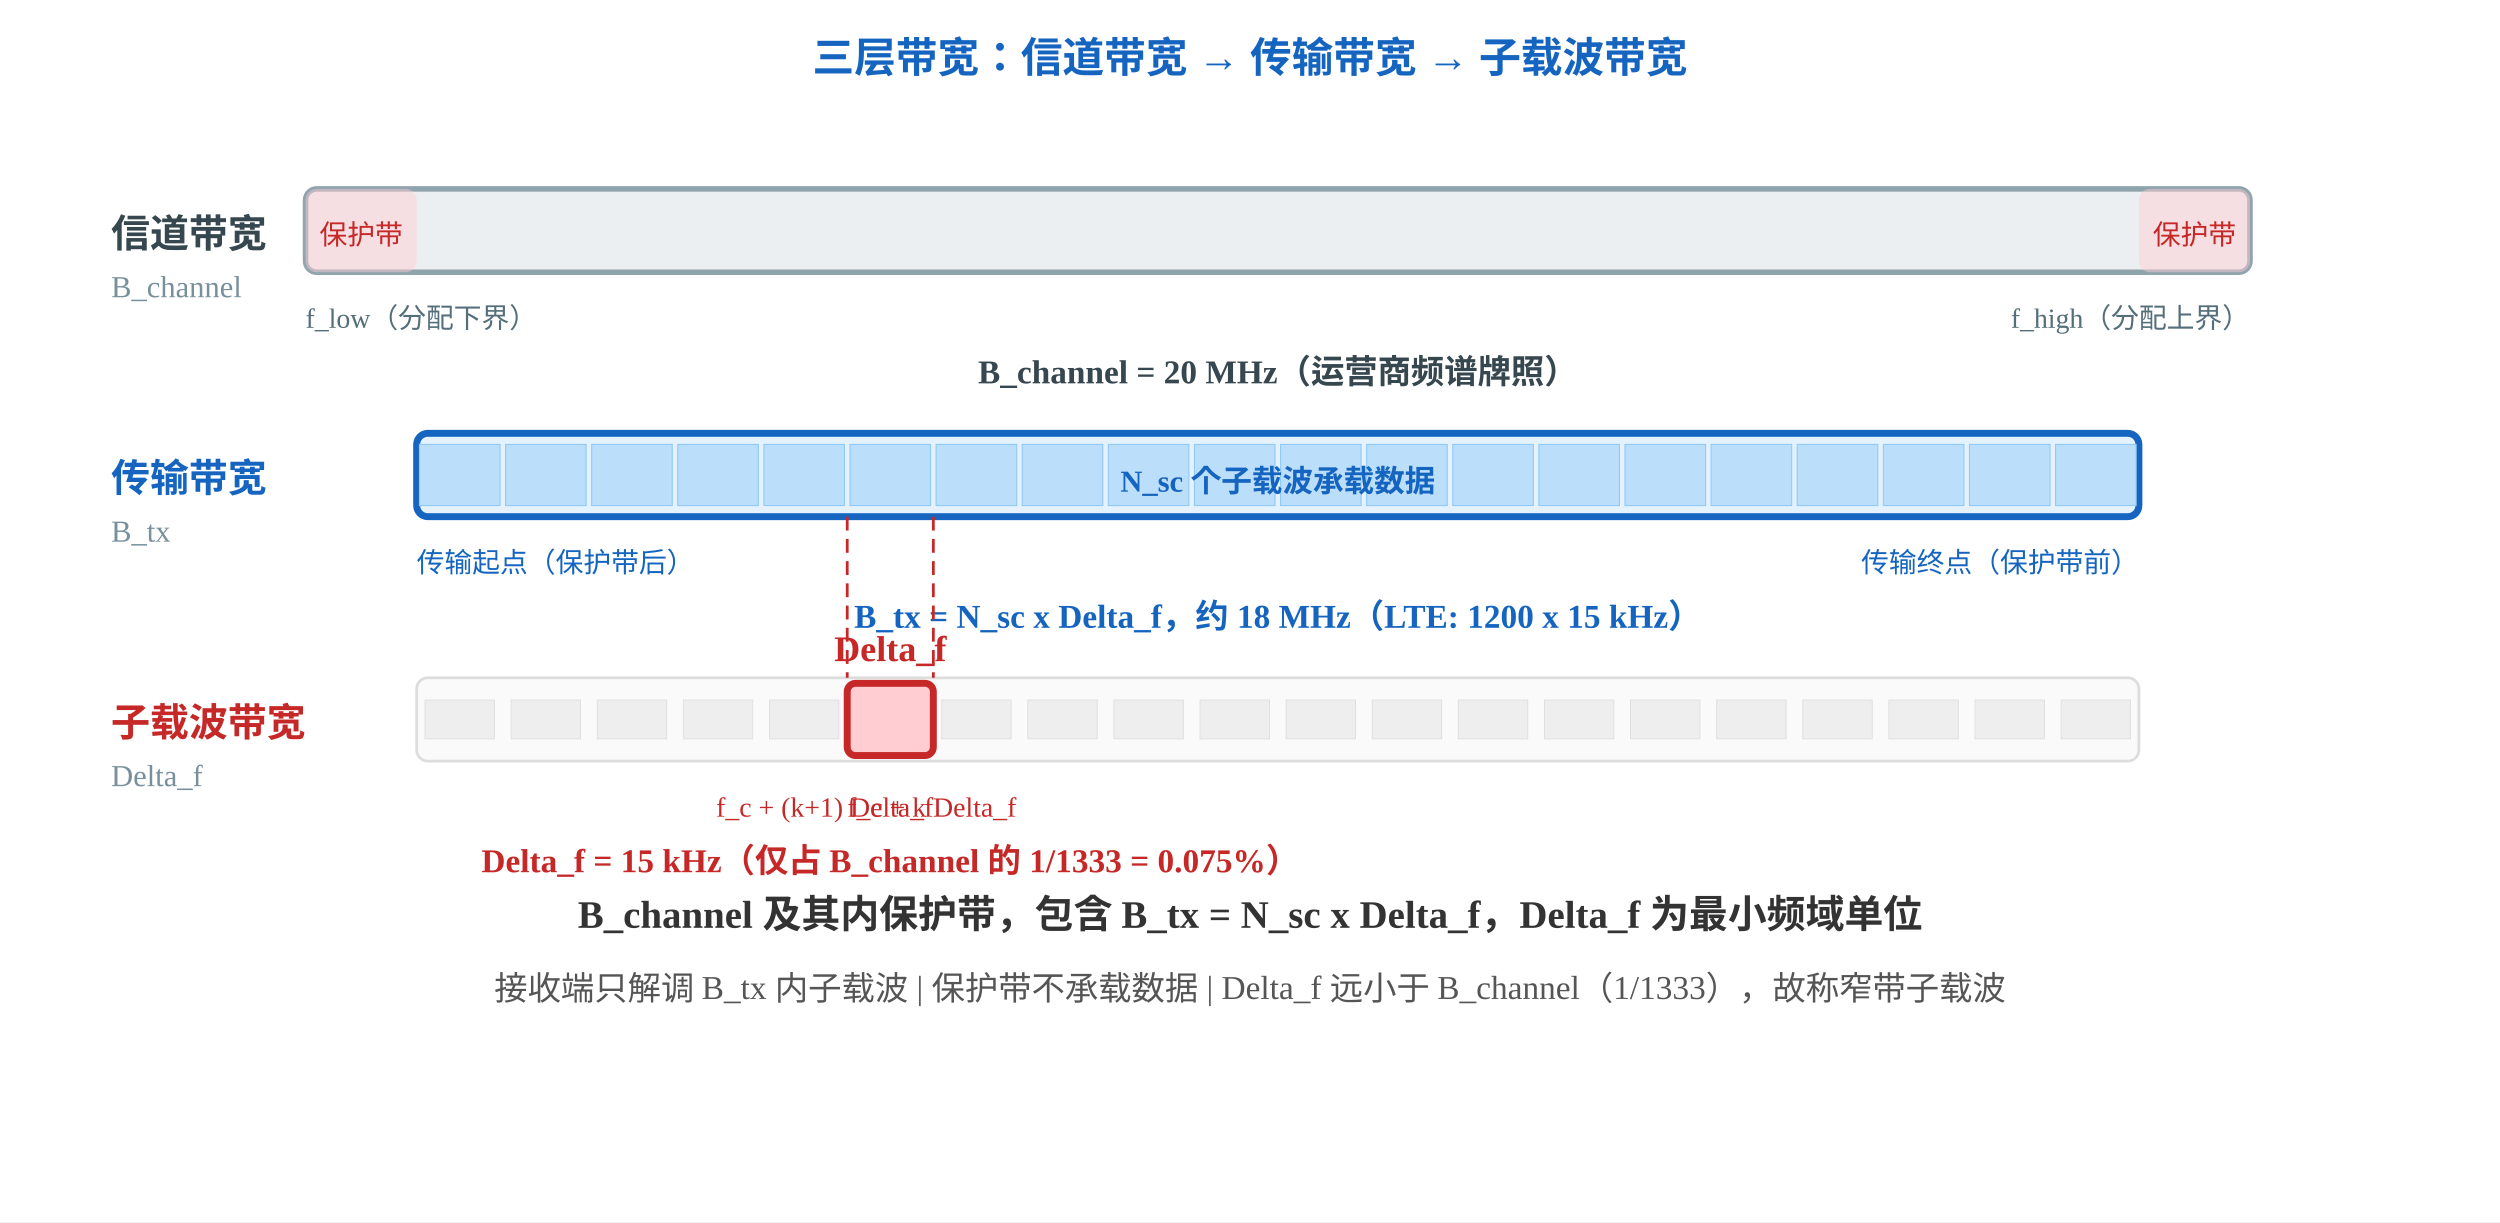
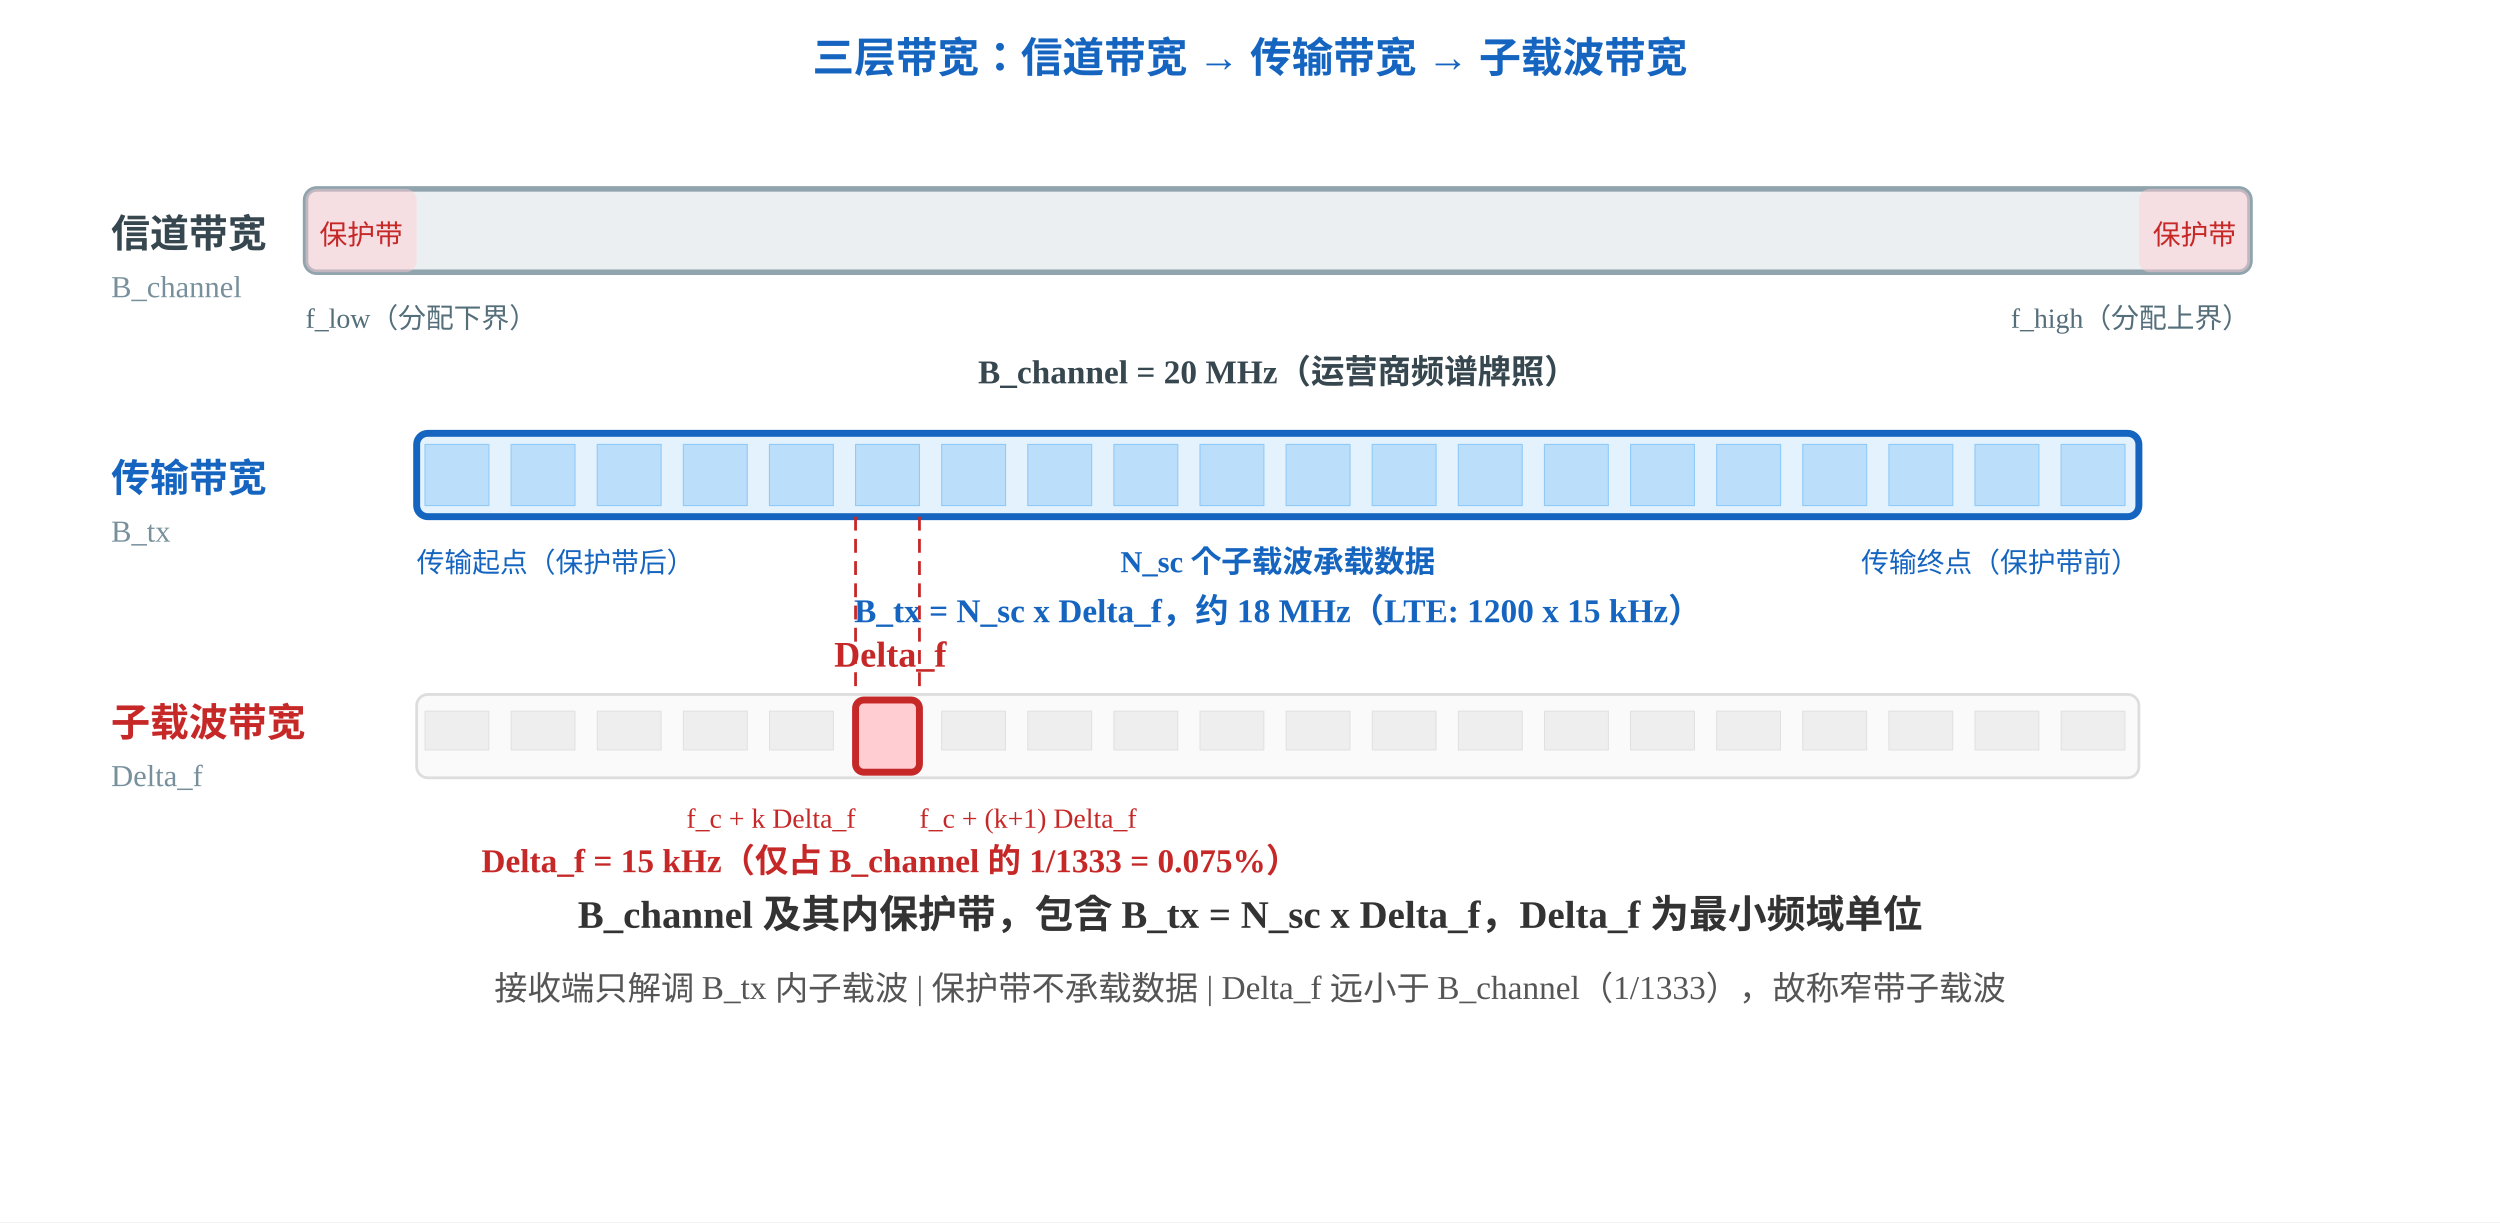
<svg xmlns="http://www.w3.org/2000/svg" width="900" height="440" viewBox="0 0 900 440">
  <rect width="900" height="440" fill="white" />
  <text x="450.0" y="26" text-anchor="middle" font-size="15" fill="#1565c0" font-weight="bold">三层带宽：信道带宽 → 传输带宽 → 子载波带宽</text>
  <text x="40" y="89.0" text-anchor="start" font-size="14" fill="#37474f" font-weight="bold">信道带宽</text>
  <text x="40" y="107.0" text-anchor="start" font-size="11" fill="#78909c">B_channel</text>
  <rect x="110" y="68" width="700" height="30" rx="4" fill="#eceff1" stroke="#90a4ae" stroke-width="2" />
  <rect x="110" y="68" width="40" height="30" fill="#ffcdd2" opacity="0.45" rx="4" />
  <rect x="770" y="68" width="40" height="30" fill="#ffcdd2" opacity="0.45" rx="4" />
  <text x="130.0" y="88.0" text-anchor="middle" font-size="10" fill="#c62828">保护带</text>
  <text x="790.0" y="88.0" text-anchor="middle" font-size="10" fill="#c62828">保护带</text>
  <text x="110" y="118" text-anchor="start" font-size="10" fill="#546e7a">f_low（分配下界）</text>
  <text x="810" y="118" text-anchor="end" font-size="10" fill="#546e7a">f_high（分配上界）</text>
  <text x="460.0" y="138" text-anchor="middle" font-size="12" fill="#37474f" font-weight="bold">B_channel = 20 MHz（运营商频谱牌照）</text>
  <text x="40" y="177.0" text-anchor="start" font-size="14" fill="#1565c0" font-weight="bold">传输带宽</text>
  <text x="40" y="195.0" text-anchor="start" font-size="11" fill="#78909c">B_tx</text>
  <rect x="150" y="156" width="620" height="30" rx="4" fill="#e3f2fd" stroke="#1565c0" stroke-width="2.5" />
-   <rect x="151.0" y="160" width="29.0" height="22" fill="#bbdefb" stroke="#90caf9" stroke-width="0.4" />
-   <rect x="182.0" y="160" width="29.0" height="22" fill="#bbdefb" stroke="#90caf9" stroke-width="0.4" />
-   <rect x="213.0" y="160" width="29.0" height="22" fill="#bbdefb" stroke="#90caf9" stroke-width="0.4" />
-   <rect x="244.0" y="160" width="29.0" height="22" fill="#bbdefb" stroke="#90caf9" stroke-width="0.4" />
-   <rect x="275.0" y="160" width="29.0" height="22" fill="#bbdefb" stroke="#90caf9" stroke-width="0.4" />
-   <rect x="306.0" y="160" width="29.0" height="22" fill="#bbdefb" stroke="#90caf9" stroke-width="0.4" />
-   <rect x="337.0" y="160" width="29.0" height="22" fill="#bbdefb" stroke="#90caf9" stroke-width="0.4" />
-   <rect x="368.0" y="160" width="29.0" height="22" fill="#bbdefb" stroke="#90caf9" stroke-width="0.4" />
-   <rect x="399.0" y="160" width="29.0" height="22" fill="#bbdefb" stroke="#90caf9" stroke-width="0.4" />
-   <rect x="430.0" y="160" width="29.0" height="22" fill="#bbdefb" stroke="#90caf9" stroke-width="0.4" />
-   <rect x="461.0" y="160" width="29.0" height="22" fill="#bbdefb" stroke="#90caf9" stroke-width="0.4" />
-   <rect x="492.0" y="160" width="29.0" height="22" fill="#bbdefb" stroke="#90caf9" stroke-width="0.4" />
-   <rect x="523.0" y="160" width="29.0" height="22" fill="#bbdefb" stroke="#90caf9" stroke-width="0.4" />
-   <rect x="554.0" y="160" width="29.0" height="22" fill="#bbdefb" stroke="#90caf9" stroke-width="0.4" />
-   <rect x="585.0" y="160" width="29.0" height="22" fill="#bbdefb" stroke="#90caf9" stroke-width="0.4" />
-   <rect x="616.0" y="160" width="29.0" height="22" fill="#bbdefb" stroke="#90caf9" stroke-width="0.4" />
-   <rect x="647.0" y="160" width="29.0" height="22" fill="#bbdefb" stroke="#90caf9" stroke-width="0.4" />
-   <rect x="678.0" y="160" width="29.0" height="22" fill="#bbdefb" stroke="#90caf9" stroke-width="0.4" />
-   <rect x="709.0" y="160" width="29.0" height="22" fill="#bbdefb" stroke="#90caf9" stroke-width="0.4" />
-   <rect x="740.0" y="160" width="29.0" height="22" fill="#bbdefb" stroke="#90caf9" stroke-width="0.4" />
-   <text x="460.0" y="177.0" text-anchor="middle" font-size="11" fill="#1565c0" font-weight="bold">N_sc 个子载波承载数据</text>
+   <rect x="153.0" y="160" width="23.0" height="22" fill="#bbdefb" stroke="#90caf9" stroke-width="0.4" />
+   <rect x="184.0" y="160" width="23.0" height="22" fill="#bbdefb" stroke="#90caf9" stroke-width="0.4" />
+   <rect x="215.0" y="160" width="23.0" height="22" fill="#bbdefb" stroke="#90caf9" stroke-width="0.4" />
+   <rect x="246.0" y="160" width="23.0" height="22" fill="#bbdefb" stroke="#90caf9" stroke-width="0.4" />
+   <rect x="277.0" y="160" width="23.0" height="22" fill="#bbdefb" stroke="#90caf9" stroke-width="0.4" />
+   <rect x="308.0" y="160" width="23.0" height="22" fill="#bbdefb" stroke="#90caf9" stroke-width="0.4" />
+   <rect x="339.0" y="160" width="23.0" height="22" fill="#bbdefb" stroke="#90caf9" stroke-width="0.4" />
+   <rect x="370.0" y="160" width="23.0" height="22" fill="#bbdefb" stroke="#90caf9" stroke-width="0.4" />
+   <rect x="401.0" y="160" width="23.0" height="22" fill="#bbdefb" stroke="#90caf9" stroke-width="0.4" />
+   <rect x="432.0" y="160" width="23.0" height="22" fill="#bbdefb" stroke="#90caf9" stroke-width="0.4" />
+   <rect x="463.0" y="160" width="23.0" height="22" fill="#bbdefb" stroke="#90caf9" stroke-width="0.4" />
+   <rect x="494.0" y="160" width="23.0" height="22" fill="#bbdefb" stroke="#90caf9" stroke-width="0.4" />
+   <rect x="525.0" y="160" width="23.0" height="22" fill="#bbdefb" stroke="#90caf9" stroke-width="0.4" />
+   <rect x="556.0" y="160" width="23.0" height="22" fill="#bbdefb" stroke="#90caf9" stroke-width="0.4" />
+   <rect x="587.0" y="160" width="23.0" height="22" fill="#bbdefb" stroke="#90caf9" stroke-width="0.4" />
+   <rect x="618.0" y="160" width="23.0" height="22" fill="#bbdefb" stroke="#90caf9" stroke-width="0.4" />
+   <rect x="649.0" y="160" width="23.0" height="22" fill="#bbdefb" stroke="#90caf9" stroke-width="0.4" />
+   <rect x="680.0" y="160" width="23.0" height="22" fill="#bbdefb" stroke="#90caf9" stroke-width="0.4" />
+   <rect x="711.0" y="160" width="23.0" height="22" fill="#bbdefb" stroke="#90caf9" stroke-width="0.4" />
+   <rect x="742.0" y="160" width="23.0" height="22" fill="#bbdefb" stroke="#90caf9" stroke-width="0.4" />
+   <text x="460.0" y="206.0" text-anchor="middle" font-size="11" fill="#1565c0" font-weight="bold">N_sc 个子载波承载数据</text>
  <text x="150" y="206" text-anchor="start" font-size="10" fill="#1565c0">传输起点（保护带后）</text>
  <text x="770" y="206" text-anchor="end" font-size="10" fill="#1565c0">传输终点（保护带前）</text>
-   <text x="460.0" y="226" text-anchor="middle" font-size="12" fill="#1565c0" font-weight="bold">B_tx = N_sc x Delta_f，约 18 MHz（LTE: 1200 x 15 kHz）</text>
+   <text x="460.0" y="224" text-anchor="middle" font-size="12" fill="#1565c0" font-weight="bold">B_tx = N_sc x Delta_f，约 18 MHz（LTE: 1200 x 15 kHz）</text>
  <text x="40" y="265.0" text-anchor="start" font-size="14" fill="#c62828" font-weight="bold">子载波带宽</text>
  <text x="40" y="283.0" text-anchor="start" font-size="11" fill="#78909c">Delta_f</text>
-   <rect x="150" y="244" width="620" height="30" rx="4" fill="#fafafa" stroke="#ddd" stroke-width="1" />
-   <rect x="305.0" y="246" width="31.0" height="26" rx="3" fill="#ffcdd2" stroke="#c62828" stroke-width="2.5" />
-   <text x="320.5" y="238" text-anchor="middle" font-size="13" fill="#c62828" font-weight="bold">Delta_f</text>
-   <rect x="153.0" y="252" width="25.0" height="14" fill="#eee" stroke="#ddd" stroke-width="0.3" />
-   <rect x="184.0" y="252" width="25.0" height="14" fill="#eee" stroke="#ddd" stroke-width="0.3" />
-   <rect x="215.0" y="252" width="25.0" height="14" fill="#eee" stroke="#ddd" stroke-width="0.3" />
-   <rect x="246.0" y="252" width="25.0" height="14" fill="#eee" stroke="#ddd" stroke-width="0.3" />
-   <rect x="277.0" y="252" width="25.0" height="14" fill="#eee" stroke="#ddd" stroke-width="0.3" />
-   <rect x="339.0" y="252" width="25.0" height="14" fill="#eee" stroke="#ddd" stroke-width="0.3" />
-   <rect x="370.0" y="252" width="25.0" height="14" fill="#eee" stroke="#ddd" stroke-width="0.3" />
-   <rect x="401.0" y="252" width="25.0" height="14" fill="#eee" stroke="#ddd" stroke-width="0.3" />
-   <rect x="432.0" y="252" width="25.0" height="14" fill="#eee" stroke="#ddd" stroke-width="0.3" />
-   <rect x="463.0" y="252" width="25.0" height="14" fill="#eee" stroke="#ddd" stroke-width="0.3" />
-   <rect x="494.0" y="252" width="25.0" height="14" fill="#eee" stroke="#ddd" stroke-width="0.3" />
-   <rect x="525.0" y="252" width="25.0" height="14" fill="#eee" stroke="#ddd" stroke-width="0.3" />
-   <rect x="556.0" y="252" width="25.0" height="14" fill="#eee" stroke="#ddd" stroke-width="0.3" />
-   <rect x="587.0" y="252" width="25.0" height="14" fill="#eee" stroke="#ddd" stroke-width="0.3" />
-   <rect x="618.0" y="252" width="25.0" height="14" fill="#eee" stroke="#ddd" stroke-width="0.3" />
-   <rect x="649.0" y="252" width="25.0" height="14" fill="#eee" stroke="#ddd" stroke-width="0.3" />
-   <rect x="680.0" y="252" width="25.0" height="14" fill="#eee" stroke="#ddd" stroke-width="0.3" />
-   <rect x="711.0" y="252" width="25.0" height="14" fill="#eee" stroke="#ddd" stroke-width="0.3" />
-   <rect x="742.0" y="252" width="25.0" height="14" fill="#eee" stroke="#ddd" stroke-width="0.3" />
-   <line x1="305.0" y1="186" x2="305.0" y2="244" stroke="#c62828" stroke-width="1" stroke-dasharray="5,3" />
-   <line x1="336.0" y1="186" x2="336.0" y2="244" stroke="#c62828" stroke-width="1" stroke-dasharray="5,3" />
-   <text x="305.0" y="294" text-anchor="start" font-size="10" fill="#c62828">f_c + k Delta_f</text>
-   <text x="336.0" y="294" text-anchor="end" font-size="10" fill="#c62828">f_c + (k+1) Delta_f</text>
+   <rect x="150" y="250" width="620" height="30" rx="4" fill="#fafafa" stroke="#ddd" stroke-width="1" />
+   <rect x="308.0" y="252" width="23.0" height="26" rx="3" fill="#ffcdd2" stroke="#c62828" stroke-width="2.5" />
+   <text x="320.5" y="240" text-anchor="middle" font-size="13" fill="#c62828" font-weight="bold">Delta_f</text>
+   <rect x="153.0" y="256" width="23.0" height="14" fill="#eee" stroke="#ddd" stroke-width="0.3" />
+   <rect x="184.0" y="256" width="23.0" height="14" fill="#eee" stroke="#ddd" stroke-width="0.3" />
+   <rect x="215.0" y="256" width="23.0" height="14" fill="#eee" stroke="#ddd" stroke-width="0.3" />
+   <rect x="246.0" y="256" width="23.0" height="14" fill="#eee" stroke="#ddd" stroke-width="0.3" />
+   <rect x="277.0" y="256" width="23.0" height="14" fill="#eee" stroke="#ddd" stroke-width="0.3" />
+   <rect x="339.0" y="256" width="23.0" height="14" fill="#eee" stroke="#ddd" stroke-width="0.3" />
+   <rect x="370.0" y="256" width="23.0" height="14" fill="#eee" stroke="#ddd" stroke-width="0.3" />
+   <rect x="401.0" y="256" width="23.0" height="14" fill="#eee" stroke="#ddd" stroke-width="0.3" />
+   <rect x="432.0" y="256" width="23.0" height="14" fill="#eee" stroke="#ddd" stroke-width="0.3" />
+   <rect x="463.0" y="256" width="23.0" height="14" fill="#eee" stroke="#ddd" stroke-width="0.3" />
+   <rect x="494.0" y="256" width="23.0" height="14" fill="#eee" stroke="#ddd" stroke-width="0.3" />
+   <rect x="525.0" y="256" width="23.0" height="14" fill="#eee" stroke="#ddd" stroke-width="0.3" />
+   <rect x="556.0" y="256" width="23.0" height="14" fill="#eee" stroke="#ddd" stroke-width="0.3" />
+   <rect x="587.0" y="256" width="23.0" height="14" fill="#eee" stroke="#ddd" stroke-width="0.3" />
+   <rect x="618.0" y="256" width="23.0" height="14" fill="#eee" stroke="#ddd" stroke-width="0.3" />
+   <rect x="649.0" y="256" width="23.0" height="14" fill="#eee" stroke="#ddd" stroke-width="0.3" />
+   <rect x="680.0" y="256" width="23.0" height="14" fill="#eee" stroke="#ddd" stroke-width="0.3" />
+   <rect x="711.0" y="256" width="23.0" height="14" fill="#eee" stroke="#ddd" stroke-width="0.3" />
+   <rect x="742.0" y="256" width="23.0" height="14" fill="#eee" stroke="#ddd" stroke-width="0.3" />
+   <line x1="308.0" y1="186" x2="308.0" y2="250" stroke="#c62828" stroke-width="1" stroke-dasharray="5,3" />
+   <line x1="331.0" y1="186" x2="331.0" y2="250" stroke="#c62828" stroke-width="1" stroke-dasharray="5,3" />
+   <text x="308.0" y="298" text-anchor="end" font-size="10" fill="#c62828">f_c + k Delta_f</text>
+   <text x="331.0" y="298" text-anchor="start" font-size="10" fill="#c62828">f_c + (k+1) Delta_f</text>
  <text x="320.5" y="314" text-anchor="middle" font-size="12" fill="#c62828" font-weight="bold">Delta_f = 15 kHz（仅占 B_channel 的 1/1333 = 0.075%）</text>
  <text x="450.0" y="334" text-anchor="middle" font-size="14" fill="#333" font-weight="bold">B_channel 及其内保护带，包含 B_tx = N_sc x Delta_f，Delta_f 为最小频域单位</text>
  <text x="450.0" y="360" text-anchor="middle" font-size="12" fill="#555">接收端只解调 B_tx 内子载波 | 保护带不承载数据 | Delta_f 远小于 B_channel（1/1333），故称窄带子载波</text>
</svg>
